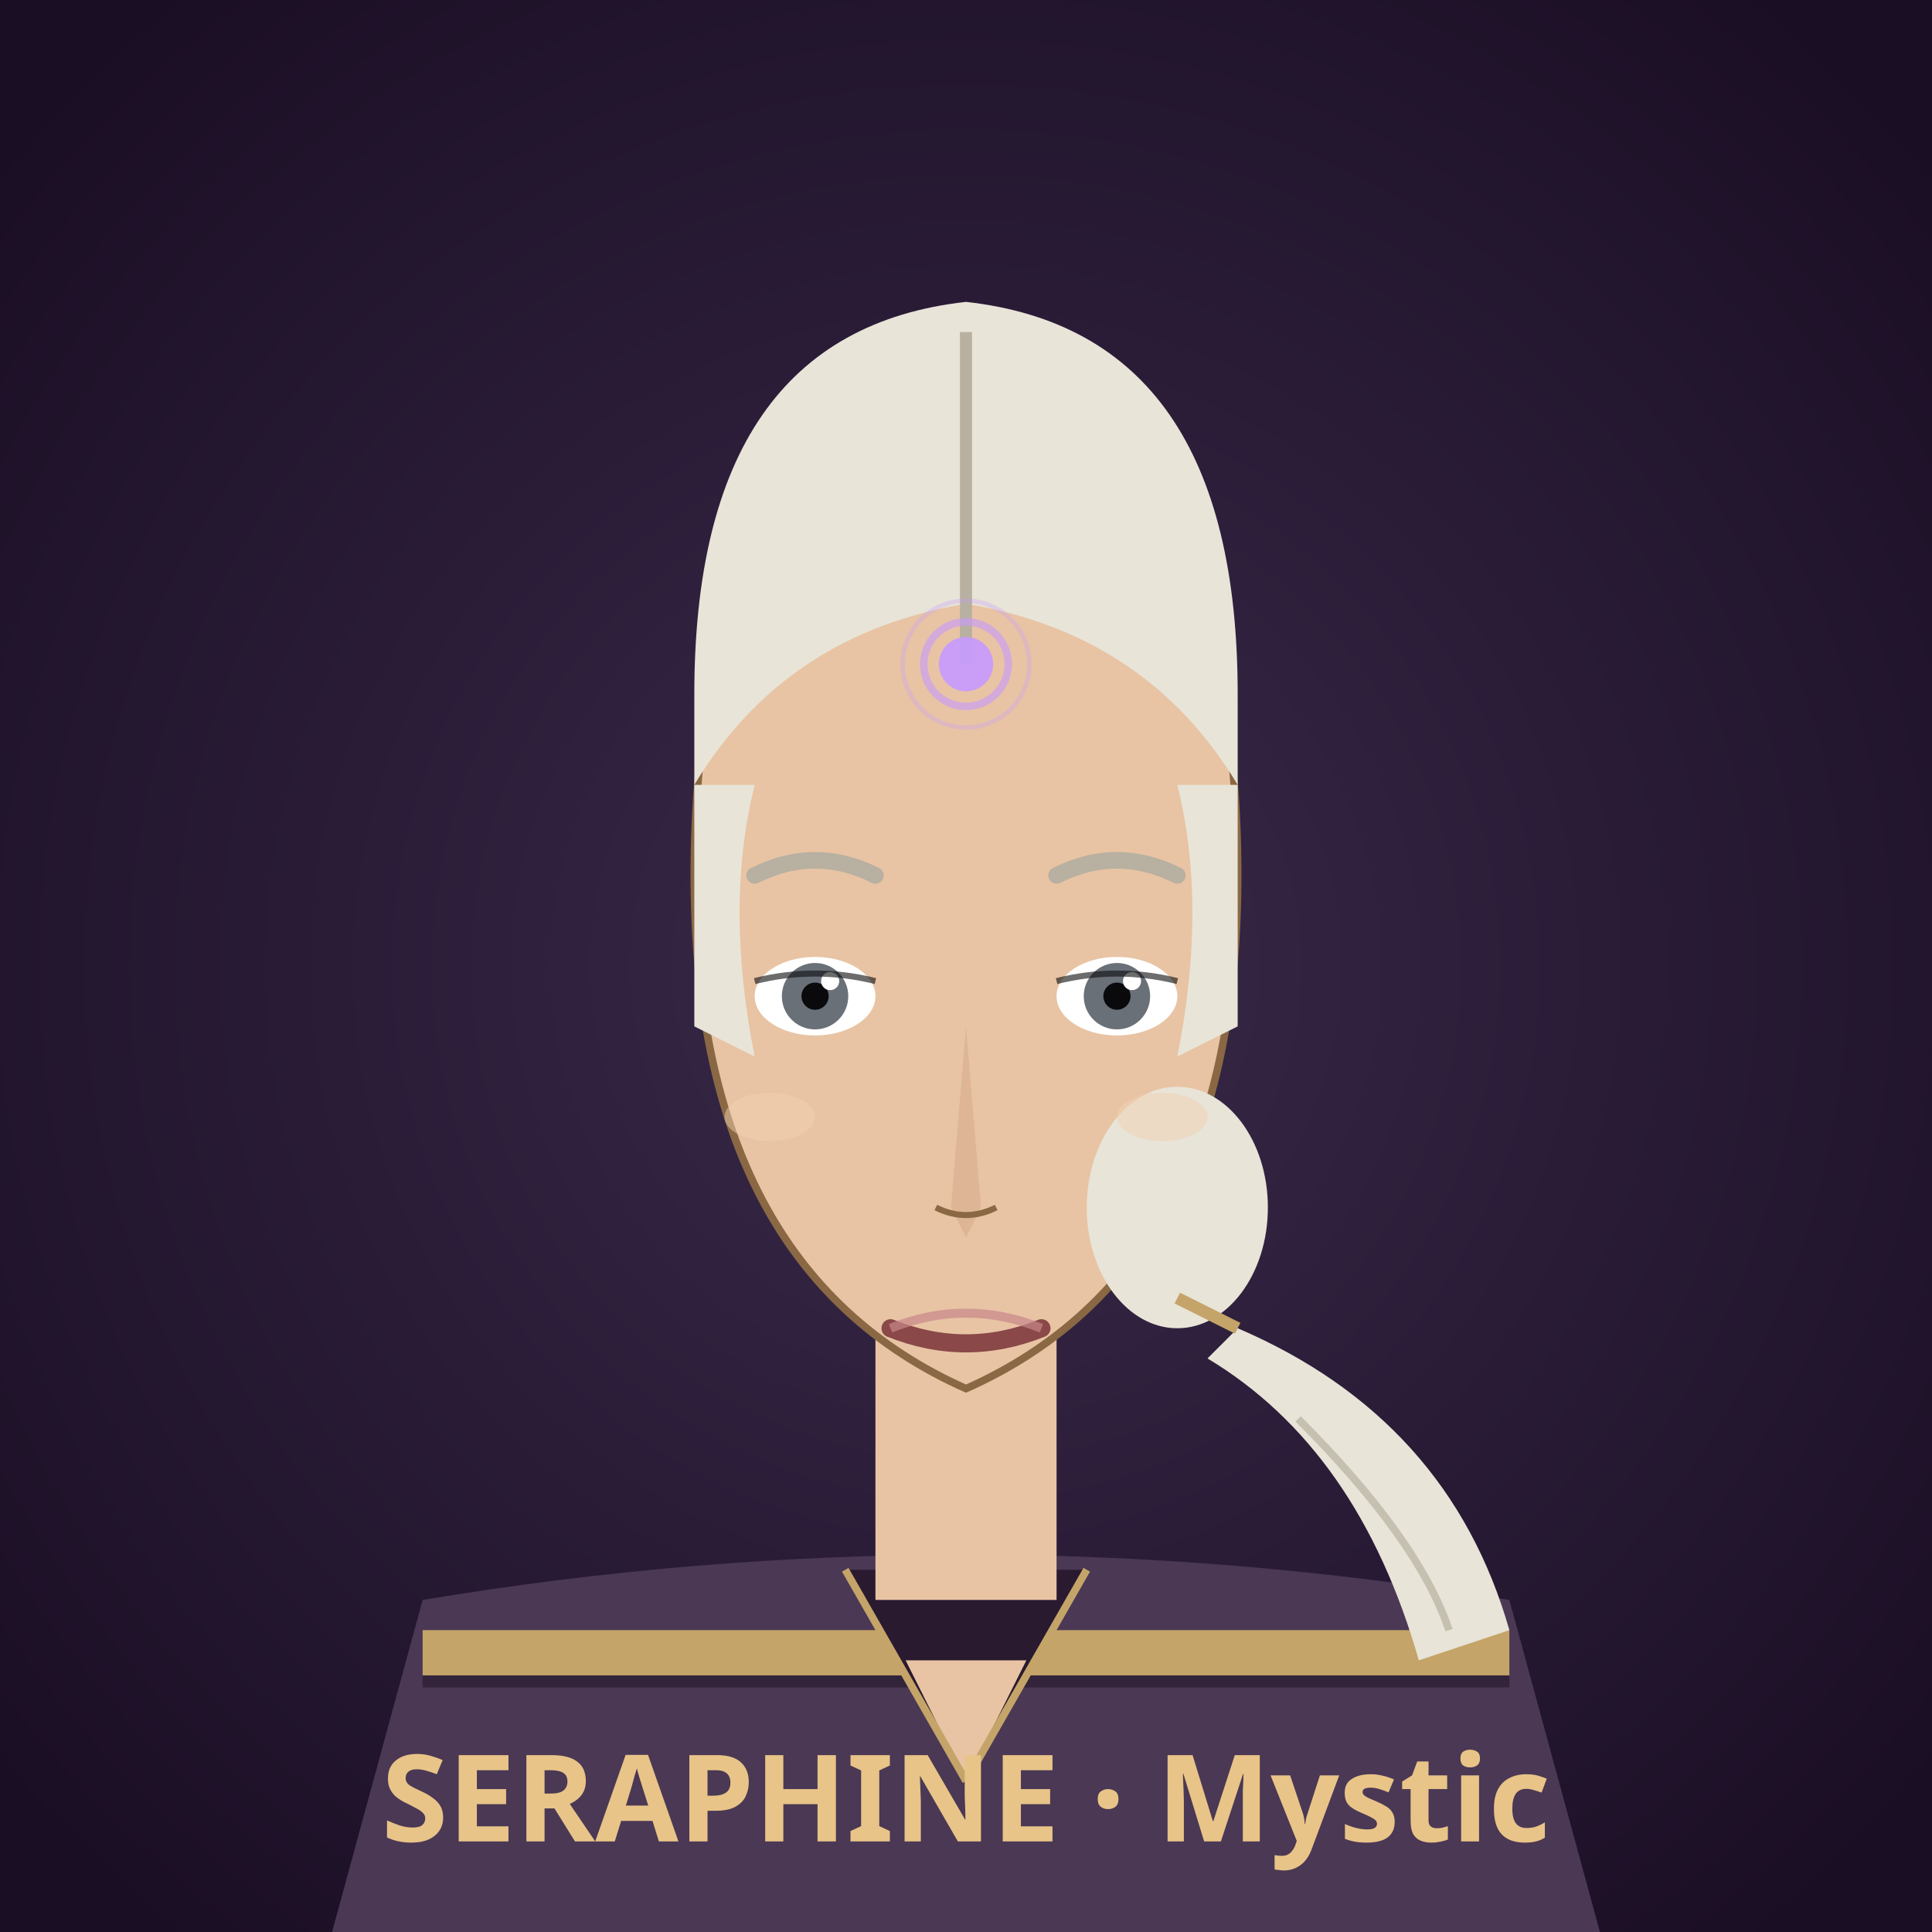
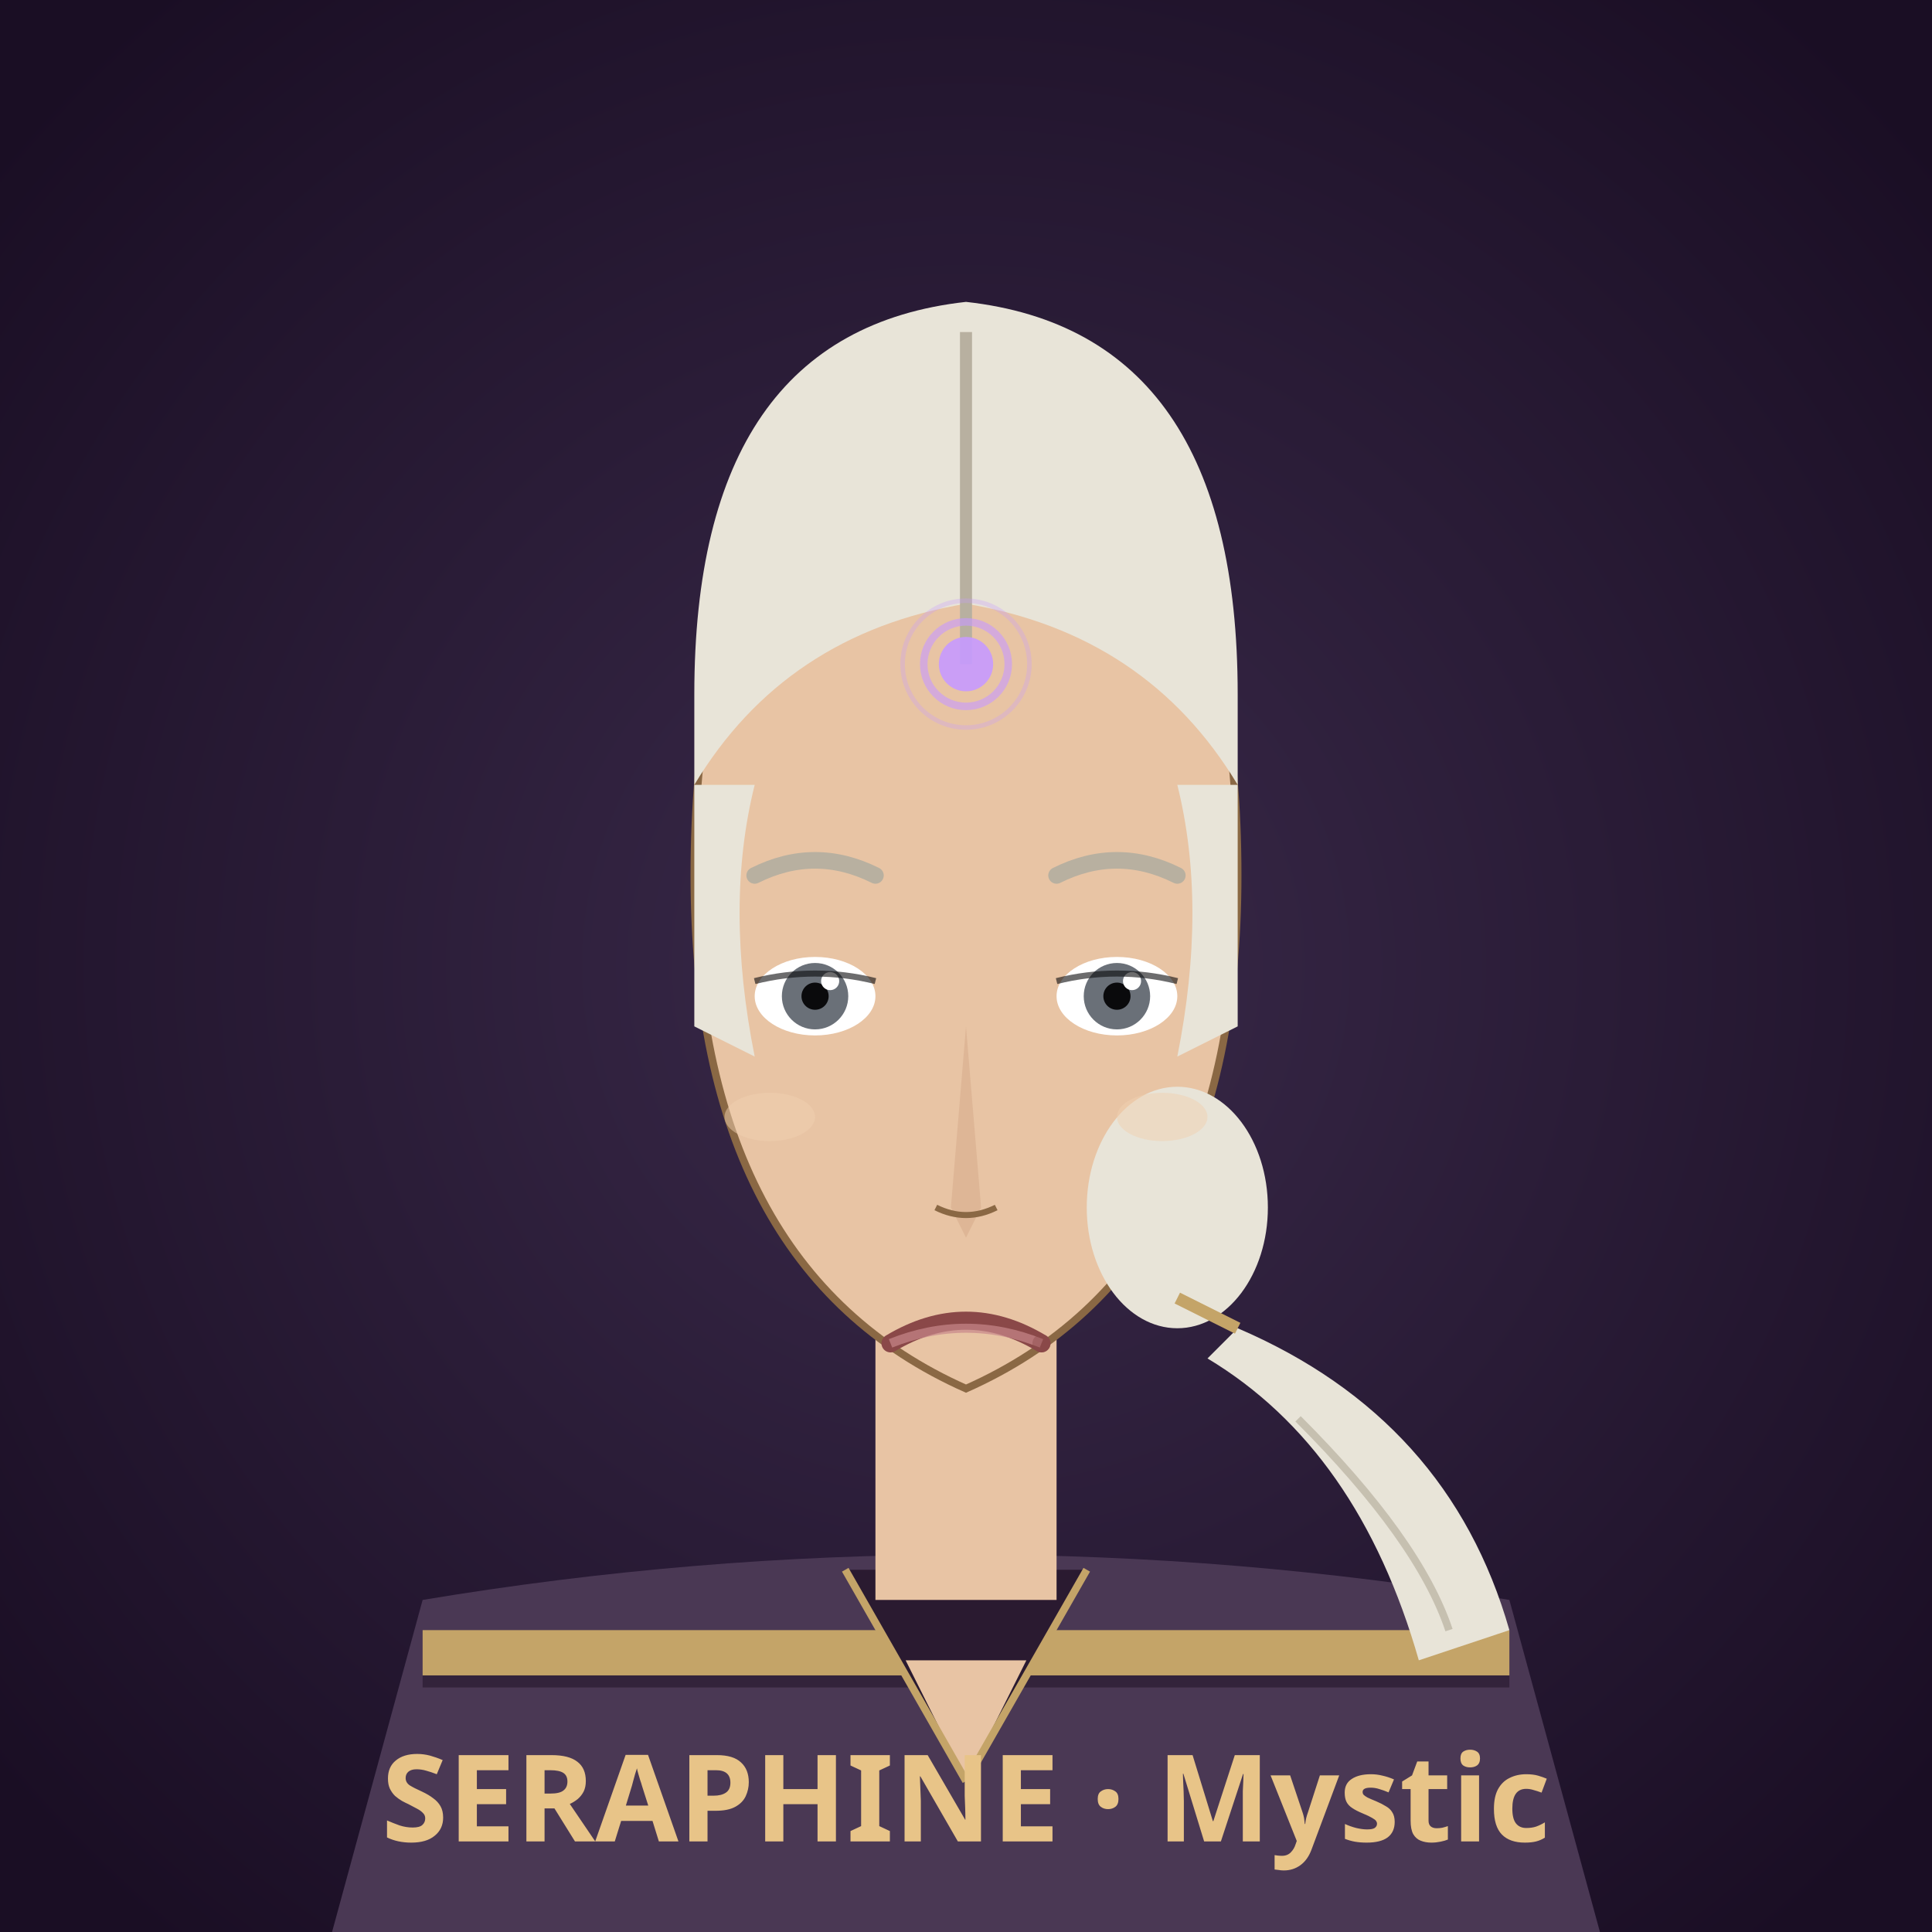
<svg xmlns="http://www.w3.org/2000/svg" viewBox="0 0 128 128" width="128" height="128">
  <defs>
    <radialGradient id="bg-seraphine" cx="50%" cy="50%" r="65%">
      <stop offset="0%" stop-color="#3a2a4a" />
      <stop offset="100%" stop-color="#1a0e24" />
    </radialGradient>
  </defs>
  <rect width="128" height="128" fill="url(#bg-seraphine)" />
  <path d="M 22 128 L 28 106 Q 64 100 100 106 L 106 128 Z" fill="#4a3854" />
  <rect x="28" y="108" width="72" height="3" fill="#c4a468" />
  <rect x="28" y="111" width="72" height="0.8" fill="#2a1a30" opacity="0.7" />
  <path d="M 56 104 L 64 118 L 72 104 Z" fill="#2a1a30" />
  <path d="M 60 110 L 64 118 L 68 110 Z" fill="#e8c4a4" />
  <line x1="56" y1="104" x2="64" y2="118" stroke="#c4a468" stroke-width="0.5" />
  <line x1="72" y1="104" x2="64" y2="118" stroke="#c4a468" stroke-width="0.5" />
  <path d="M 82 88 Q 96 94 100 108 L 94 110 Q 90 96 80 90 Z" fill="#e8e4d8" />
  <path d="M 86 94 Q 94 102 96 108" stroke="#b8b0a0" stroke-width="0.5" fill="none" opacity="0.7" />
  <rect x="58" y="88" width="12" height="18" fill="#e8c4a4" />
  <path d="M 46 58 Q 46 30 64 26 Q 82 30 82 58 Q 82 84 64 92 Q 46 84 46 58 Z" fill="#e8c4a4" stroke="#8a6844" stroke-width="0.5" />
  <path d="M 46 46 Q 46 22 64 20 Q 82 22 82 46 L 82 52 Q 76 42 64 40 Q 52 42 46 52 Z" fill="#e8e4d8" />
  <line x1="64" y1="22" x2="64" y2="44" stroke="#b8b0a0" stroke-width="0.8" />
  <path d="M 46 52 L 46 68 L 50 70 Q 48 60 50 52 Z" fill="#e8e4d8" />
  <path d="M 82 52 L 82 68 L 78 70 Q 80 60 78 52 Z" fill="#e8e4d8" />
  <ellipse cx="78" cy="80" rx="6" ry="8" fill="#e8e4d8" />
  <path d="M 78 86 L 82 88" stroke="#c4a468" stroke-width="0.8" />
  <path d="M 50 58 Q 54 56 58 58" stroke="#b8b0a0" stroke-width="1.1" stroke-linecap="round" fill="none" />
  <path d="M 70 58 Q 74 56 78 58" stroke="#b8b0a0" stroke-width="1.1" stroke-linecap="round" fill="none" />
  <ellipse cx="54" cy="66" rx="4" ry="2.6" fill="#ffffff" />
  <ellipse cx="74" cy="66" rx="4" ry="2.6" fill="#ffffff" />
  <circle cx="54" cy="66" r="2.2" fill="#6a7078" />
  <circle cx="74" cy="66" r="2.2" fill="#6a7078" />
  <circle cx="54" cy="66" r="0.9" fill="#0a0a0c" />
  <circle cx="74" cy="66" r="0.9" fill="#0a0a0c" />
  <circle cx="55" cy="65" r="0.6" fill="#ffffff" />
  <circle cx="75" cy="65" r="0.6" fill="#ffffff" />
  <path d="M 50 65 Q 54 64 58 65" stroke="#0a0a0c" stroke-width="0.4" fill="none" opacity="0.6" />
  <path d="M 70 65 Q 74 64 78 65" stroke="#0a0a0c" stroke-width="0.4" fill="none" opacity="0.6" />
  <path d="M 64 68 L 63 80 L 64 82 L 65 80 Z" fill="#d4a888" opacity="0.5" />
  <path d="M 62 80 Q 64 81 66 80" stroke="#8a6844" stroke-width="0.4" fill="none" />
-   <path d="M 59 88 Q 64 90 69 88" stroke="#8a4848" stroke-width="1.2" fill="none" stroke-linecap="round" />
-   <path d="M 59 88 Q 64 86 69 88" stroke="#c8888a" stroke-width="0.6" fill="none" opacity="0.7" />
+   <path d="M 59 89 Q 64 86 69 89" stroke="#8a4848" stroke-width="1.2" fill="none" stroke-linecap="round" />
+   <path d="M 59 89 Q 64 87 69 89" stroke="#c8888a" stroke-width="0.6" fill="none" opacity="0.7" />
+   <circle cx="69" cy="89" r="0.6" fill="#8a4848" opacity="0.4" />
  <ellipse cx="51" cy="74" rx="3" ry="1.6" fill="#f0d0b0" opacity="0.5" />
  <ellipse cx="77" cy="74" rx="3" ry="1.6" fill="#f0d0b0" opacity="0.5" />
  <circle cx="64" cy="44" r="1.8" fill="#c79aff" opacity="0.9" />
  <circle cx="64" cy="44" r="2.8" fill="none" stroke="#c79aff" stroke-width="0.5" opacity="0.6" />
  <circle cx="64" cy="44" r="4.2" fill="none" stroke="#c79aff" stroke-width="0.3" opacity="0.3" />
  <text x="64" y="122" text-anchor="middle" font-family="system-ui" font-size="8" fill="#e8c488" font-weight="bold">SERAPHINE · Mystic</text>
</svg>
